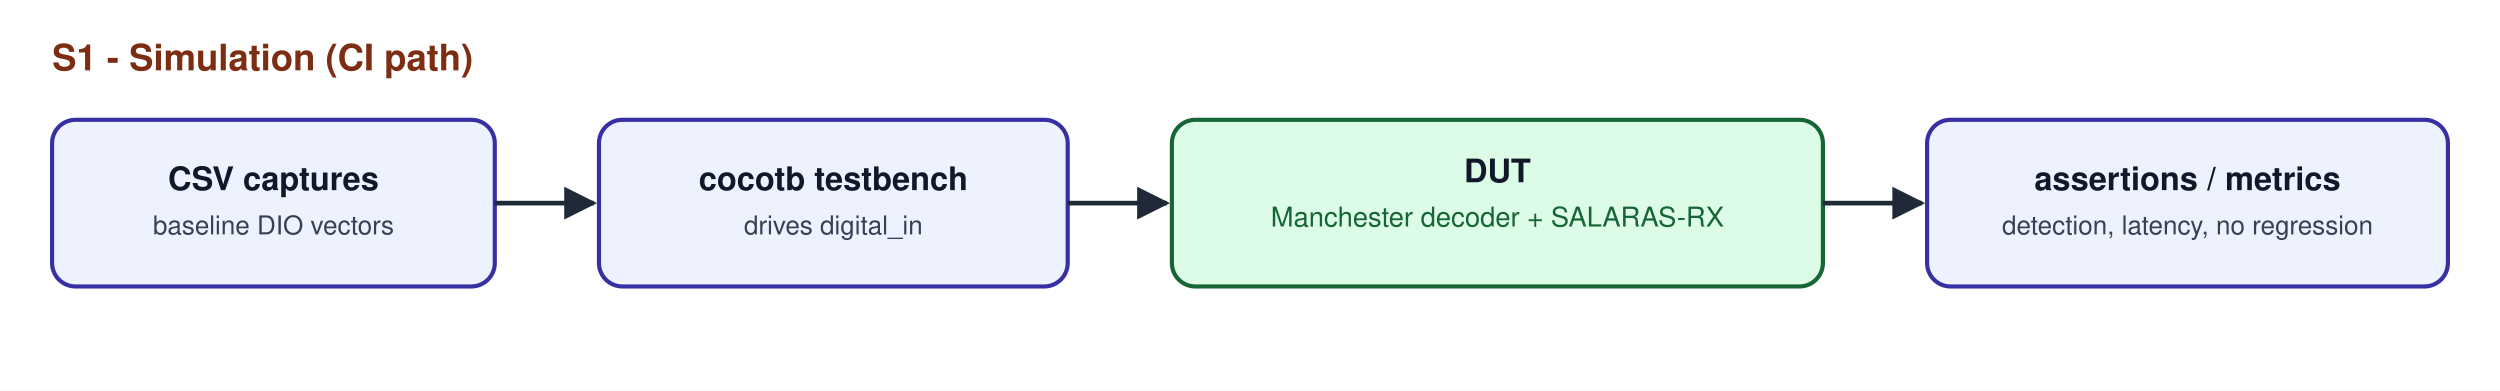
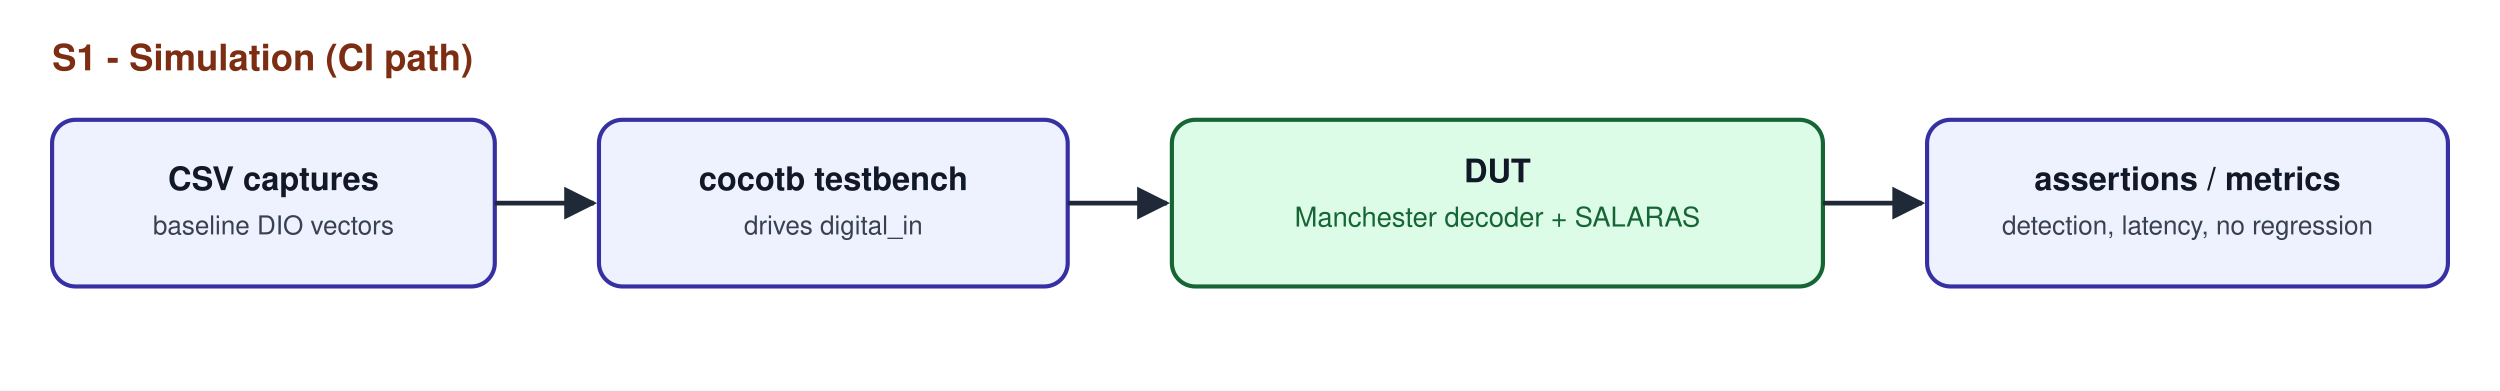
<svg xmlns="http://www.w3.org/2000/svg" viewBox="0 0 960 150" width="960" height="150" font-family="Helvetica, Arial, sans-serif">
  <defs>
    <marker id="ar1" viewBox="0 0 10 10" refX="9" refY="5" markerWidth="7" markerHeight="7" orient="auto-start-reverse">
      <path d="M0,0 L10,5 L0,10 z" fill="#1f2937" />
    </marker>
  </defs>
  <rect x="0" y="0" width="960" height="150" fill="#ffffff" />
  <text x="20" y="27" font-size="14" font-weight="700" fill="#7c2d12">S1 - Simulation (CI path)</text>
  <g fill="#eef2ff" stroke="#3730a3" stroke-width="1.6">
    <rect x="20" y="46" width="170" height="64" rx="9" />
    <rect x="230" y="46" width="180" height="64" rx="9" />
    <rect x="740" y="46" width="200" height="64" rx="9" />
  </g>
  <g fill="#dcfce7" stroke="#166534" stroke-width="1.6">
    <rect x="450" y="46" width="250" height="64" rx="9" />
  </g>
  <g text-anchor="middle" fill="#111827">
    <text x="105" y="73" font-size="12.5" font-weight="700">CSV captures</text>
    <text x="105" y="90" font-size="10" fill="#374151">baseline DIO vectors</text>
    <text x="320" y="73" font-size="12.5" font-weight="700">cocotb testbench</text>
    <text x="320" y="90" font-size="10" fill="#374151">drives digital_in</text>
    <text x="575" y="70" font-size="12.5" font-weight="700">DUT</text>
-     <text x="575" y="87" font-size="10.5" fill="#166534">Manchester decoder + SALARAS-RX</text>
+     <text x="575" y="87" font-size="10.5" fill="#166534">Manchester decoder + SALARAS</text>
    <text x="840" y="73" font-size="12.5" font-weight="700">assertions / metrics</text>
    <text x="840" y="90" font-size="10" fill="#374151">detection, latency, no regression</text>
  </g>
  <g stroke="#1f2937" stroke-width="1.8" marker-end="url(#ar1)" fill="none">
    <line x1="190" y1="78" x2="228" y2="78" />
    <line x1="410" y1="78" x2="448" y2="78" />
    <line x1="700" y1="78" x2="738" y2="78" />
  </g>
</svg>
